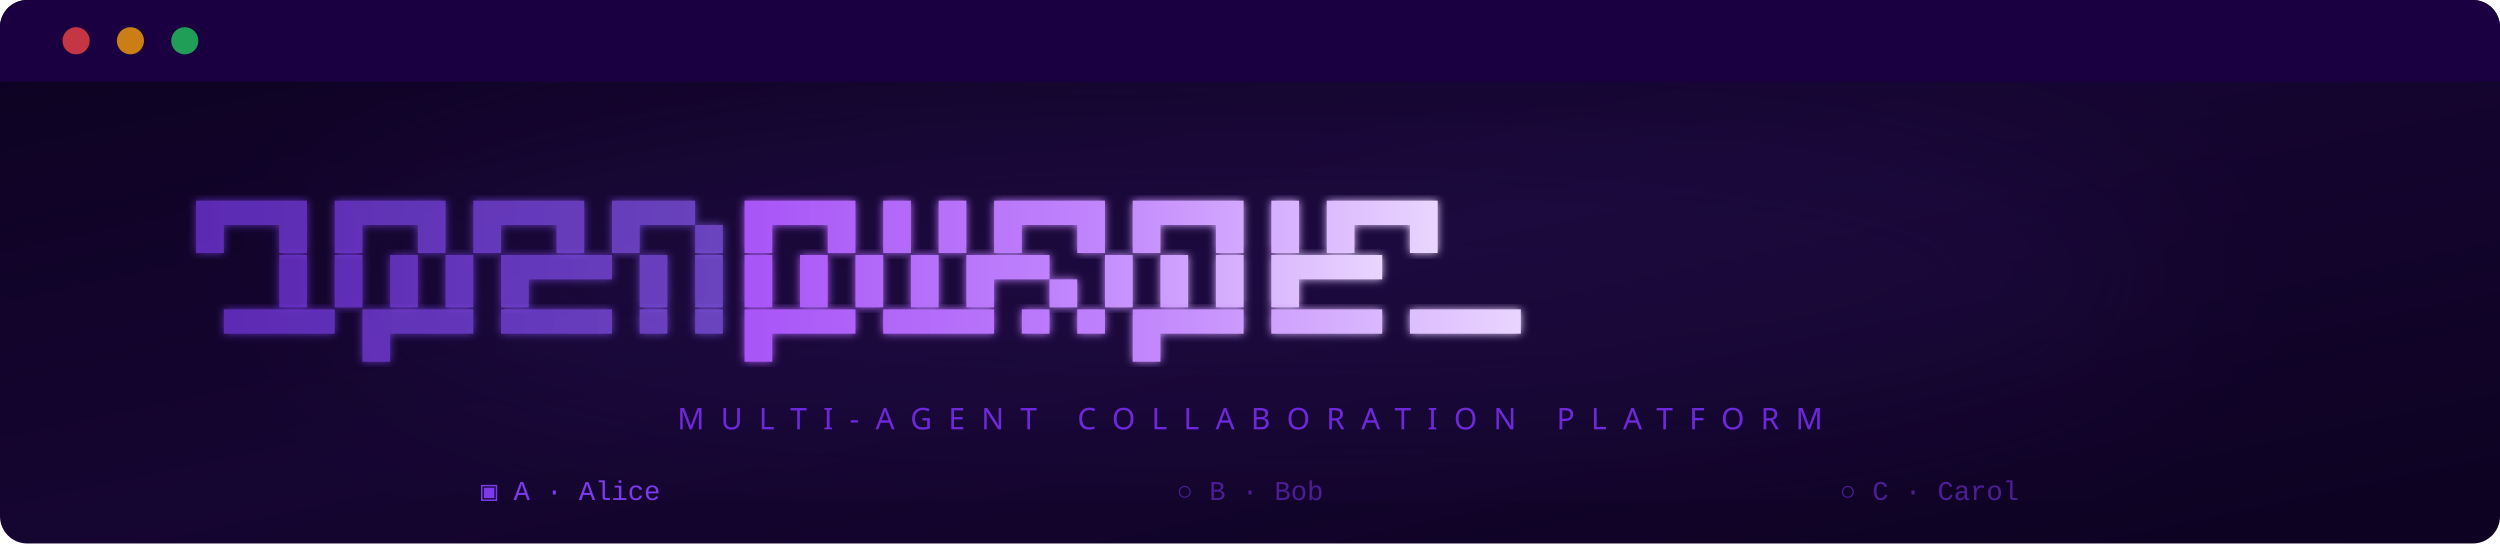
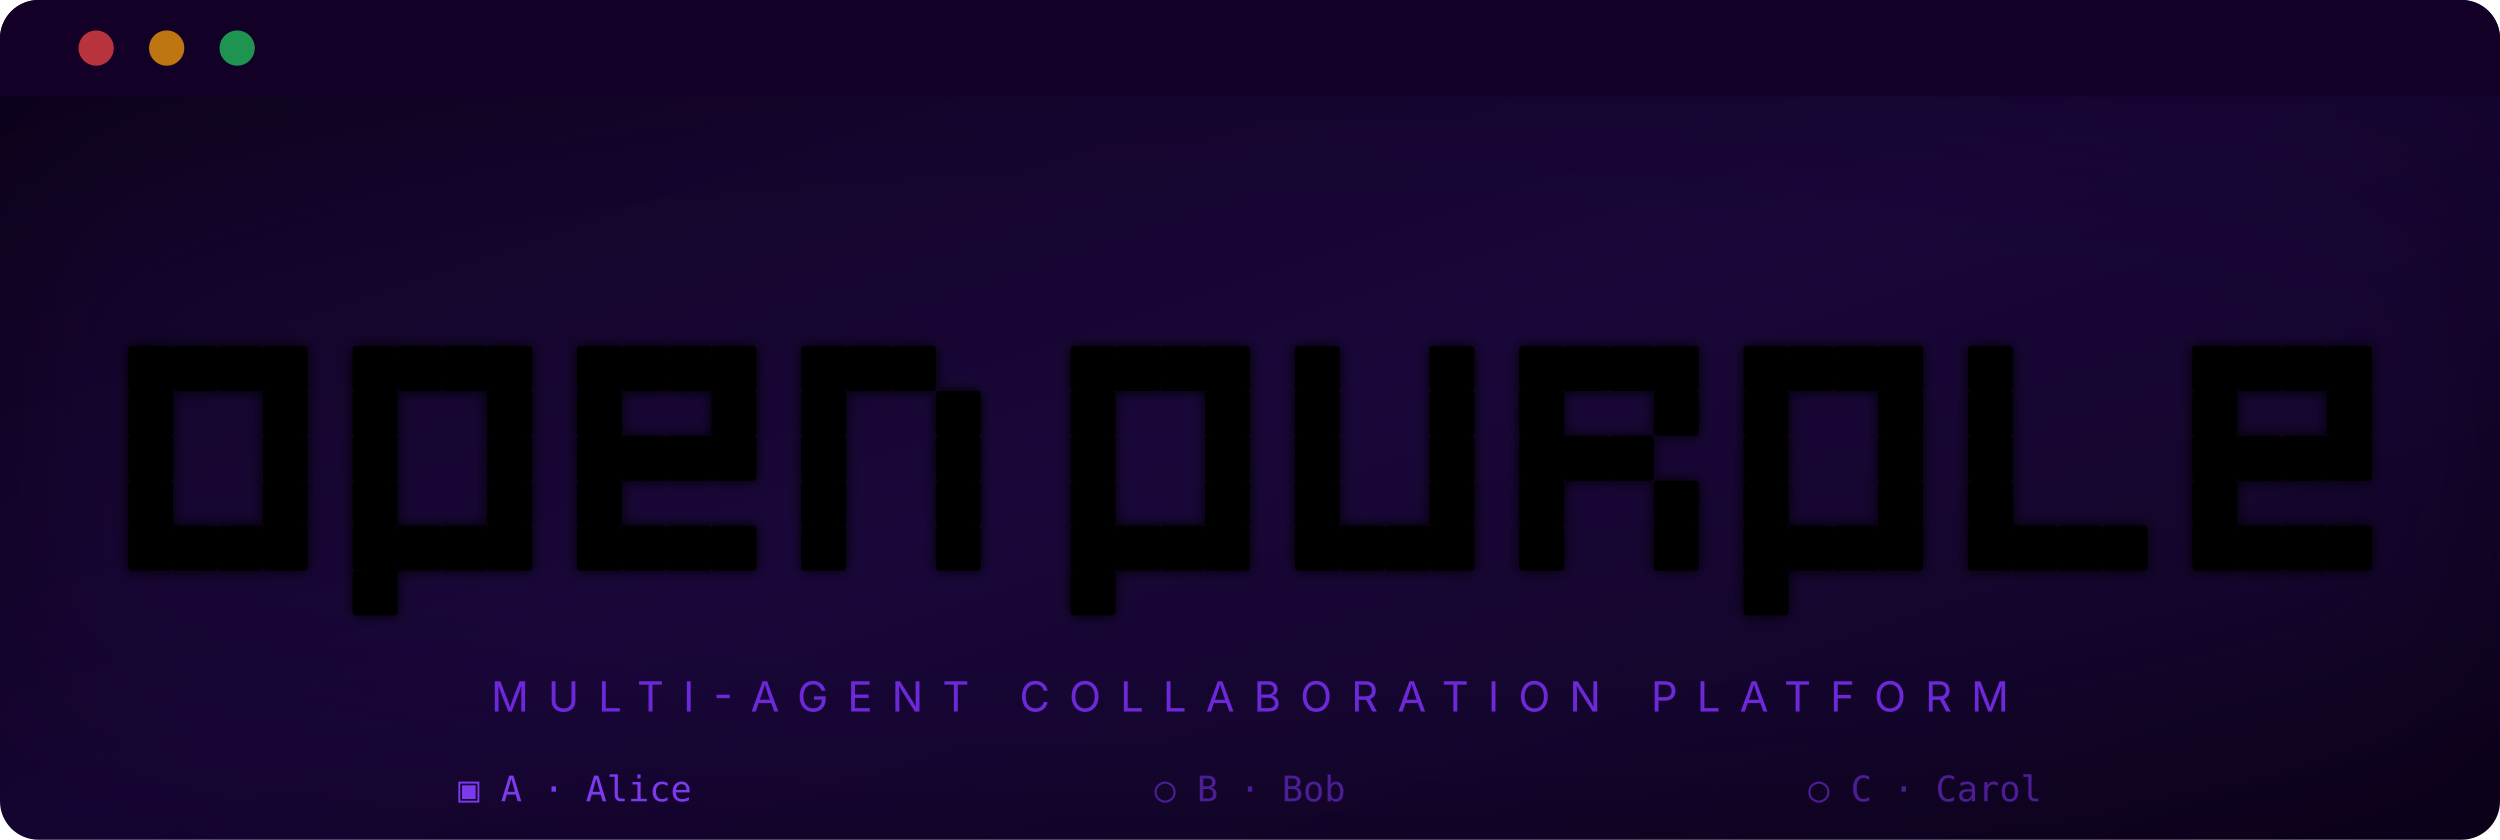
- <svg xmlns="http://www.w3.org/2000/svg" viewBox="0 0 920 200" width="920" height="200">
+ <svg xmlns="http://www.w3.org/2000/svg" viewBox="0 0 780 262" width="780" height="262">
  <defs>
    <linearGradient id="bg" x1="0" y1="0" x2="1" y2="1">
-       <stop offset="0%" stop-color="#0d0221" />
-       <stop offset="50%" stop-color="#150531" />
-       <stop offset="100%" stop-color="#0d0221" />
+       <stop offset="0%" stop-color="#0b0118" />
+       <stop offset="50%" stop-color="#140430" />
+       <stop offset="100%" stop-color="#0b0118" />
    </linearGradient>
-     <linearGradient id="leftG" x1="0" y1="0" x2="1" y2="0">
+     <linearGradient id="lG" x1="0" y1="0" x2="1" y2="0">
      <stop offset="0%" stop-color="#7c3aed" />
      <stop offset="100%" stop-color="#8b5cf6" />
    </linearGradient>
-     <linearGradient id="rightG" x1="0" y1="0" x2="1" y2="0">
+     <linearGradient id="rG" x1="0" y1="0" x2="1" y2="0">
      <stop offset="0%" stop-color="#a855f7" />
-       <stop offset="50%" stop-color="#c084fc" />
-       <stop offset="100%" stop-color="#e9d5ff" />
+       <stop offset="45%" stop-color="#c084fc" />
+       <stop offset="100%" stop-color="#f3e8ff" />
    </linearGradient>
-     <filter id="glow">
-       <feGaussianBlur stdDeviation="1.5" result="blur" />
+     <filter id="g">
+       <feGaussianBlur stdDeviation="2" />
      <feMerge>
+         <feMergeNode in="SourceGraphic" />
        <feMergeNode in="blur" />
-         <feMergeNode in="SourceGraphic" />
      </feMerge>
    </filter>
-     <filter id="ambient">
+     <filter id="a">
      <feGaussianBlur stdDeviation="30" />
    </filter>
  </defs>
-   <rect width="920" height="200" fill="url(#bg)" rx="10" />
-   <ellipse cx="460" cy="100" rx="340" ry="70" fill="#7c3aed" opacity="0.07" filter="url(#ambient)" />
-   <rect x="0" y="0" width="920" height="30" fill="#1a0040" rx="10" />
-   <rect x="0" y="15" width="920" height="15" fill="#1a0040" />
-   <circle cx="28" cy="15" r="5" fill="#ef4444" opacity="0.8" />
-   <circle cx="48" cy="15" r="5" fill="#f59e0b" opacity="0.8" />
-   <circle cx="68" cy="15" r="5" fill="#22c55e" opacity="0.8" />
-   <text x="266" y="88" text-anchor="end" font-family="'Courier New', monospace" font-size="17" fill="url(#leftG)" opacity="0.7" filter="url(#glow)">█▀▀█ █▀▀█ █▀▀█ █▀▀▄</text>
-   <text x="266" y="108" text-anchor="end" font-family="'Courier New', monospace" font-size="17" fill="url(#leftG)" opacity="0.7" filter="url(#glow)">█  █ █  █ █▀▀▀ █  █</text>
-   <text x="266" y="128" text-anchor="end" font-family="'Courier New', monospace" font-size="17" fill="url(#leftG)" opacity="0.7" filter="url(#glow)">▀▀▀▀ █▀▀▀ ▀▀▀▀ ▀  ▀</text>
-   <text x="274" y="88" text-anchor="start" font-family="'Courier New', monospace" font-size="17" font-weight="bold" fill="url(#rightG)" filter="url(#glow)">█▀▀█ █  █ █▀▀█ █▀▀█ █    █▀▀█</text>
-   <text x="274" y="108" text-anchor="start" font-family="'Courier New', monospace" font-size="17" font-weight="bold" fill="url(#rightG)" filter="url(#glow)">█  █ █  █ █▀▀▄ █  █ █    █▀▀▀</text>
-   <text x="274" y="128" text-anchor="start" font-family="'Courier New', monospace" font-size="17" font-weight="bold" fill="url(#rightG)" filter="url(#glow)">█▀▀▀ ▀▀▀▀ ▀  ▀ █▀▀▀ ▀▀▀▀ ▀▀▀▀</text>
-   <text x="460" y="158" text-anchor="middle" font-family="system-ui, 'Segoe UI', sans-serif" font-size="11" fill="#6d28d9" letter-spacing="6">MULTI-AGENT COLLABORATION PLATFORM</text>
-   <text x="210" y="184" text-anchor="middle" font-family="'Courier New', monospace" font-size="10" fill="#7c3aed">▣ A · Alice</text>
-   <text x="460" y="184" text-anchor="middle" font-family="'Courier New', monospace" font-size="10" fill="#4c1d95">○ B · Bob</text>
-   <text x="710" y="184" text-anchor="middle" font-family="'Courier New', monospace" font-size="10" fill="#4c1d95">○ C · Carol</text>
+   <rect width="780" height="262" fill="url(#bg)" rx="12" />
+   <ellipse cx="390" cy="136" rx="455" ry="123.2" fill="#7c3aed" opacity="0.05" filter="url(#a)" />
+   <rect x="0" y="0" width="780" height="30" fill="#120026" rx="12" />
+   <rect x="0" y="15" width="780" height="15" fill="#120026" />
+   <circle cx="30" cy="15" r="5.5" fill="#ef4444" opacity="0.75" />
+   <circle cx="52" cy="15" r="5.5" fill="#f59e0b" opacity="0.75" />
+   <circle cx="74" cy="15" r="5.5" fill="#22c55e" opacity="0.75" />
+   <g filter="url(#g)">
+     <rect x="40.0" y="108.0" width="14" height="14" rx="1" />
+     <rect x="40.0" y="122.0" width="14" height="14" rx="1" />
+     <rect x="54.0" y="108.0" width="14" height="14" rx="1" />
+     <rect x="68.0" y="108.0" width="14" height="14" rx="1" />
+     <rect x="82.0" y="108.0" width="14" height="14" rx="1" />
+     <rect x="82.0" y="122.0" width="14" height="14" rx="1" />
+     <rect x="110.0" y="108.0" width="14" height="14" rx="1" />
+     <rect x="110.0" y="122.0" width="14" height="14" rx="1" />
+     <rect x="124.0" y="108.0" width="14" height="14" rx="1" />
+     <rect x="138.0" y="108.0" width="14" height="14" rx="1" />
+     <rect x="152.0" y="108.0" width="14" height="14" rx="1" />
+     <rect x="152.0" y="122.0" width="14" height="14" rx="1" />
+     <rect x="180.0" y="108.0" width="14" height="14" rx="1" />
+     <rect x="180.0" y="122.0" width="14" height="14" rx="1" />
+     <rect x="194.0" y="108.0" width="14" height="14" rx="1" />
+     <rect x="208.0" y="108.0" width="14" height="14" rx="1" />
+     <rect x="222.0" y="108.0" width="14" height="14" rx="1" />
+     <rect x="222.0" y="122.0" width="14" height="14" rx="1" />
+     <rect x="250.0" y="108.0" width="14" height="14" rx="1" />
+     <rect x="250.0" y="122.0" width="14" height="14" rx="1" />
+     <rect x="264.0" y="108.0" width="14" height="14" rx="1" />
+     <rect x="278.0" y="108.0" width="14" height="14" rx="1" />
+     <rect x="292.0" y="122.0" width="14" height="14" rx="1" />
+     <rect x="40.0" y="136.0" width="14" height="14" rx="1" />
+     <rect x="40.0" y="150.0" width="14" height="14" rx="1" />
+     <rect x="82.0" y="136.0" width="14" height="14" rx="1" />
+     <rect x="82.0" y="150.0" width="14" height="14" rx="1" />
+     <rect x="110.0" y="136.0" width="14" height="14" rx="1" />
+     <rect x="110.0" y="150.0" width="14" height="14" rx="1" />
+     <rect x="152.0" y="136.0" width="14" height="14" rx="1" />
+     <rect x="152.0" y="150.0" width="14" height="14" rx="1" />
+     <rect x="180.0" y="136.0" width="14" height="14" rx="1" />
+     <rect x="180.0" y="150.0" width="14" height="14" rx="1" />
+     <rect x="194.0" y="136.0" width="14" height="14" rx="1" />
+     <rect x="208.0" y="136.0" width="14" height="14" rx="1" />
+     <rect x="222.0" y="136.0" width="14" height="14" rx="1" />
+     <rect x="250.0" y="136.0" width="14" height="14" rx="1" />
+     <rect x="250.0" y="150.0" width="14" height="14" rx="1" />
+     <rect x="292.0" y="136.0" width="14" height="14" rx="1" />
+     <rect x="292.0" y="150.0" width="14" height="14" rx="1" />
+     <rect x="40.0" y="164.0" width="14" height="14" rx="1" />
+     <rect x="54.0" y="164.0" width="14" height="14" rx="1" />
+     <rect x="68.0" y="164.0" width="14" height="14" rx="1" />
+     <rect x="82.0" y="164.0" width="14" height="14" rx="1" />
+     <rect x="110.0" y="164.0" width="14" height="14" rx="1" />
+     <rect x="110.0" y="178.0" width="14" height="14" rx="1" />
+     <rect x="124.0" y="164.0" width="14" height="14" rx="1" />
+     <rect x="138.0" y="164.0" width="14" height="14" rx="1" />
+     <rect x="152.0" y="164.0" width="14" height="14" rx="1" />
+     <rect x="180.0" y="164.0" width="14" height="14" rx="1" />
+     <rect x="194.0" y="164.0" width="14" height="14" rx="1" />
+     <rect x="208.0" y="164.0" width="14" height="14" rx="1" />
+     <rect x="222.0" y="164.0" width="14" height="14" rx="1" />
+     <rect x="250.0" y="164.0" width="14" height="14" rx="1" />
+     <rect x="292.0" y="164.0" width="14" height="14" rx="1" />
+     <rect x="334.0" y="108.0" width="14" height="14" rx="1" />
+     <rect x="334.0" y="122.0" width="14" height="14" rx="1" />
+     <rect x="348.0" y="108.0" width="14" height="14" rx="1" />
+     <rect x="362.0" y="108.0" width="14" height="14" rx="1" />
+     <rect x="376.0" y="108.0" width="14" height="14" rx="1" />
+     <rect x="376.0" y="122.0" width="14" height="14" rx="1" />
+     <rect x="404.0" y="108.0" width="14" height="14" rx="1" />
+     <rect x="404.0" y="122.0" width="14" height="14" rx="1" />
+     <rect x="446.0" y="108.0" width="14" height="14" rx="1" />
+     <rect x="446.0" y="122.0" width="14" height="14" rx="1" />
+     <rect x="474.0" y="108.0" width="14" height="14" rx="1" />
+     <rect x="474.0" y="122.0" width="14" height="14" rx="1" />
+     <rect x="488.0" y="108.0" width="14" height="14" rx="1" />
+     <rect x="502.0" y="108.0" width="14" height="14" rx="1" />
+     <rect x="516.0" y="108.0" width="14" height="14" rx="1" />
+     <rect x="516.0" y="122.0" width="14" height="14" rx="1" />
+     <rect x="544.0" y="108.0" width="14" height="14" rx="1" />
+     <rect x="544.0" y="122.0" width="14" height="14" rx="1" />
+     <rect x="558.0" y="108.0" width="14" height="14" rx="1" />
+     <rect x="572.0" y="108.0" width="14" height="14" rx="1" />
+     <rect x="586.0" y="108.0" width="14" height="14" rx="1" />
+     <rect x="586.0" y="122.0" width="14" height="14" rx="1" />
+     <rect x="614.0" y="108.0" width="14" height="14" rx="1" />
+     <rect x="614.0" y="122.0" width="14" height="14" rx="1" />
+     <rect x="684.0" y="108.0" width="14" height="14" rx="1" />
+     <rect x="684.0" y="122.0" width="14" height="14" rx="1" />
+     <rect x="698.0" y="108.0" width="14" height="14" rx="1" />
+     <rect x="712.0" y="108.0" width="14" height="14" rx="1" />
+     <rect x="726.0" y="108.0" width="14" height="14" rx="1" />
+     <rect x="726.0" y="122.0" width="14" height="14" rx="1" />
+     <rect x="334.0" y="136.0" width="14" height="14" rx="1" />
+     <rect x="334.0" y="150.0" width="14" height="14" rx="1" />
+     <rect x="376.0" y="136.0" width="14" height="14" rx="1" />
+     <rect x="376.0" y="150.0" width="14" height="14" rx="1" />
+     <rect x="404.0" y="136.0" width="14" height="14" rx="1" />
+     <rect x="404.0" y="150.0" width="14" height="14" rx="1" />
+     <rect x="446.0" y="136.0" width="14" height="14" rx="1" />
+     <rect x="446.0" y="150.0" width="14" height="14" rx="1" />
+     <rect x="474.0" y="136.0" width="14" height="14" rx="1" />
+     <rect x="474.0" y="150.0" width="14" height="14" rx="1" />
+     <rect x="488.0" y="136.0" width="14" height="14" rx="1" />
+     <rect x="502.0" y="136.0" width="14" height="14" rx="1" />
+     <rect x="516.0" y="150.0" width="14" height="14" rx="1" />
+     <rect x="544.0" y="136.0" width="14" height="14" rx="1" />
+     <rect x="544.0" y="150.0" width="14" height="14" rx="1" />
+     <rect x="586.0" y="136.0" width="14" height="14" rx="1" />
+     <rect x="586.0" y="150.0" width="14" height="14" rx="1" />
+     <rect x="614.0" y="136.0" width="14" height="14" rx="1" />
+     <rect x="614.0" y="150.0" width="14" height="14" rx="1" />
+     <rect x="684.0" y="136.0" width="14" height="14" rx="1" />
+     <rect x="684.0" y="150.0" width="14" height="14" rx="1" />
+     <rect x="698.0" y="136.0" width="14" height="14" rx="1" />
+     <rect x="712.0" y="136.0" width="14" height="14" rx="1" />
+     <rect x="726.0" y="136.0" width="14" height="14" rx="1" />
+     <rect x="334.0" y="164.0" width="14" height="14" rx="1" />
+     <rect x="334.0" y="178.0" width="14" height="14" rx="1" />
+     <rect x="348.0" y="164.0" width="14" height="14" rx="1" />
+     <rect x="362.0" y="164.0" width="14" height="14" rx="1" />
+     <rect x="376.0" y="164.0" width="14" height="14" rx="1" />
+     <rect x="404.0" y="164.0" width="14" height="14" rx="1" />
+     <rect x="418.0" y="164.0" width="14" height="14" rx="1" />
+     <rect x="432.0" y="164.0" width="14" height="14" rx="1" />
+     <rect x="446.0" y="164.0" width="14" height="14" rx="1" />
+     <rect x="474.0" y="164.0" width="14" height="14" rx="1" />
+     <rect x="516.0" y="164.0" width="14" height="14" rx="1" />
+     <rect x="544.0" y="164.0" width="14" height="14" rx="1" />
+     <rect x="544.0" y="178.0" width="14" height="14" rx="1" />
+     <rect x="558.0" y="164.0" width="14" height="14" rx="1" />
+     <rect x="572.0" y="164.0" width="14" height="14" rx="1" />
+     <rect x="586.0" y="164.0" width="14" height="14" rx="1" />
+     <rect x="614.0" y="164.0" width="14" height="14" rx="1" />
+     <rect x="628.0" y="164.0" width="14" height="14" rx="1" />
+     <rect x="642.0" y="164.0" width="14" height="14" rx="1" />
+     <rect x="656.0" y="164.0" width="14" height="14" rx="1" />
+     <rect x="684.0" y="164.0" width="14" height="14" rx="1" />
+     <rect x="698.0" y="164.0" width="14" height="14" rx="1" />
+     <rect x="712.0" y="164.0" width="14" height="14" rx="1" />
+     <rect x="726.0" y="164.0" width="14" height="14" rx="1" />
+   </g>
+   <text x="390" y="222" text-anchor="middle" font-family="system-ui,-apple-system,sans-serif" font-size="13" fill="#6d28d9" letter-spacing="6">MULTI-AGENT COLLABORATION PLATFORM</text>
+   <text x="179.4" y="250" text-anchor="middle" font-family="monospace" font-size="11" fill="#7c3aed">▣ A · Alice</text>
+   <text x="390" y="250" text-anchor="middle" font-family="monospace" font-size="11" fill="#4c1d95">○ B · Bob</text>
+   <text x="600.6" y="250" text-anchor="middle" font-family="monospace" font-size="11" fill="#4c1d95">○ C · Carol</text>
</svg>
